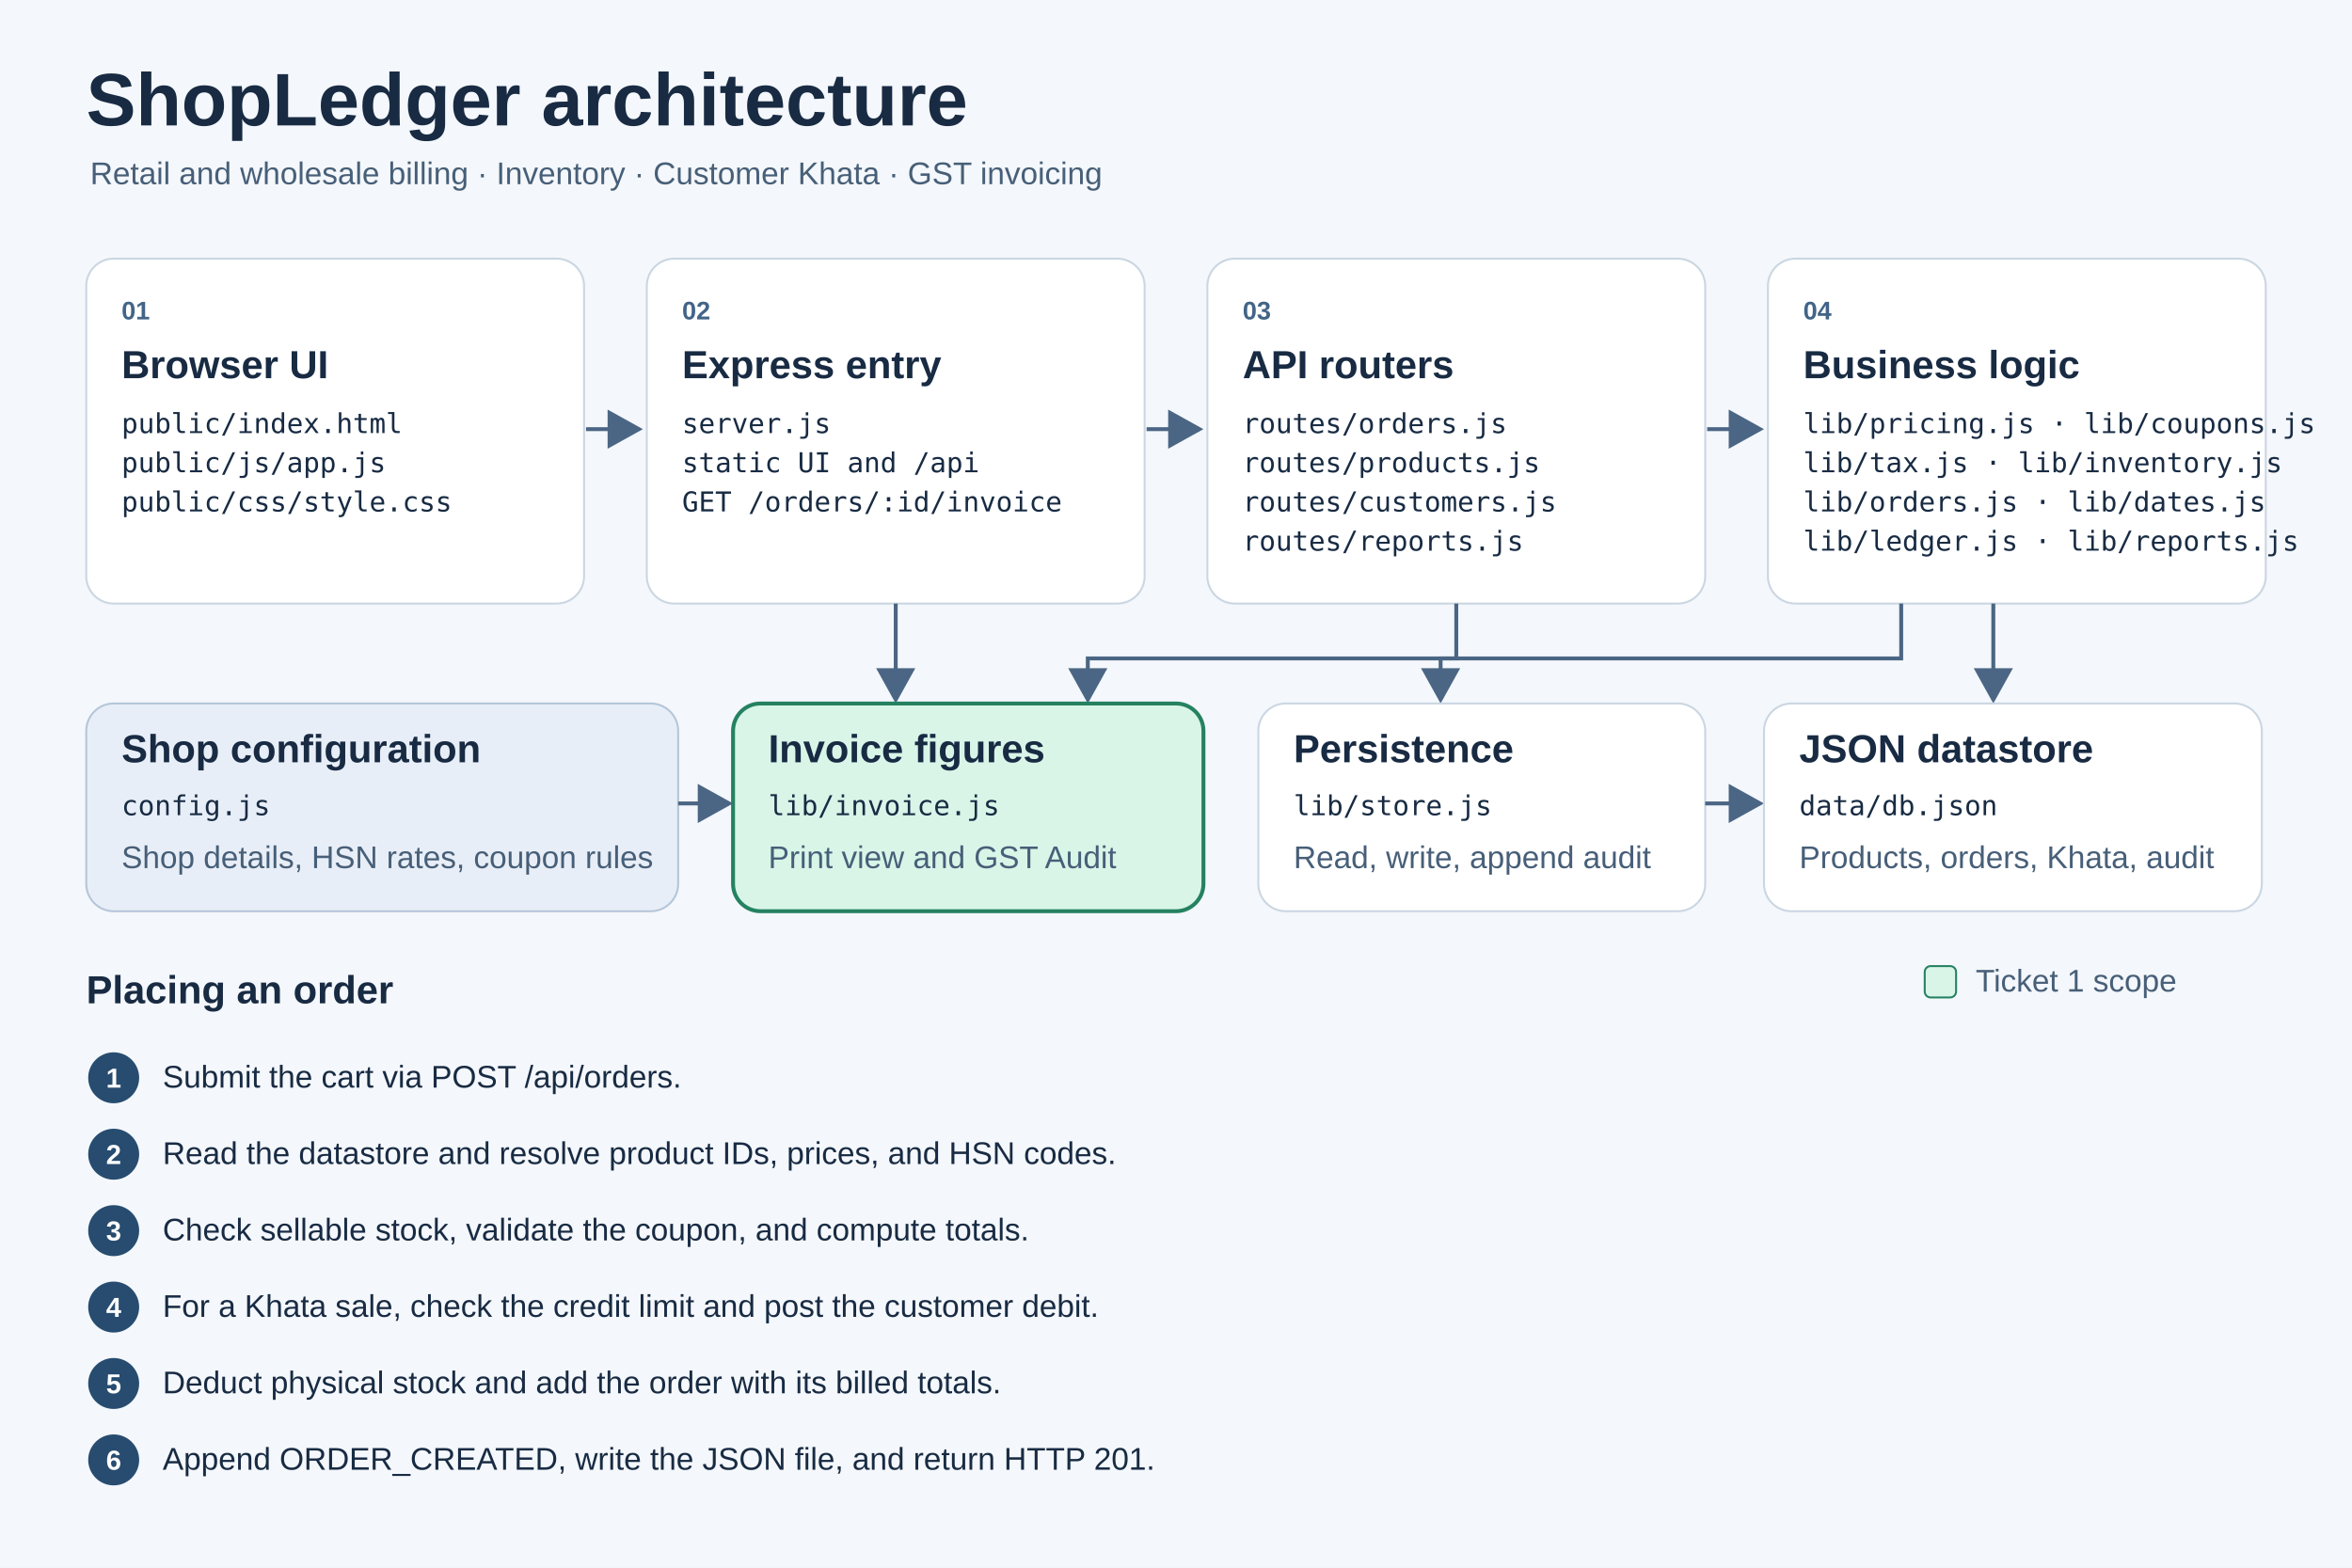
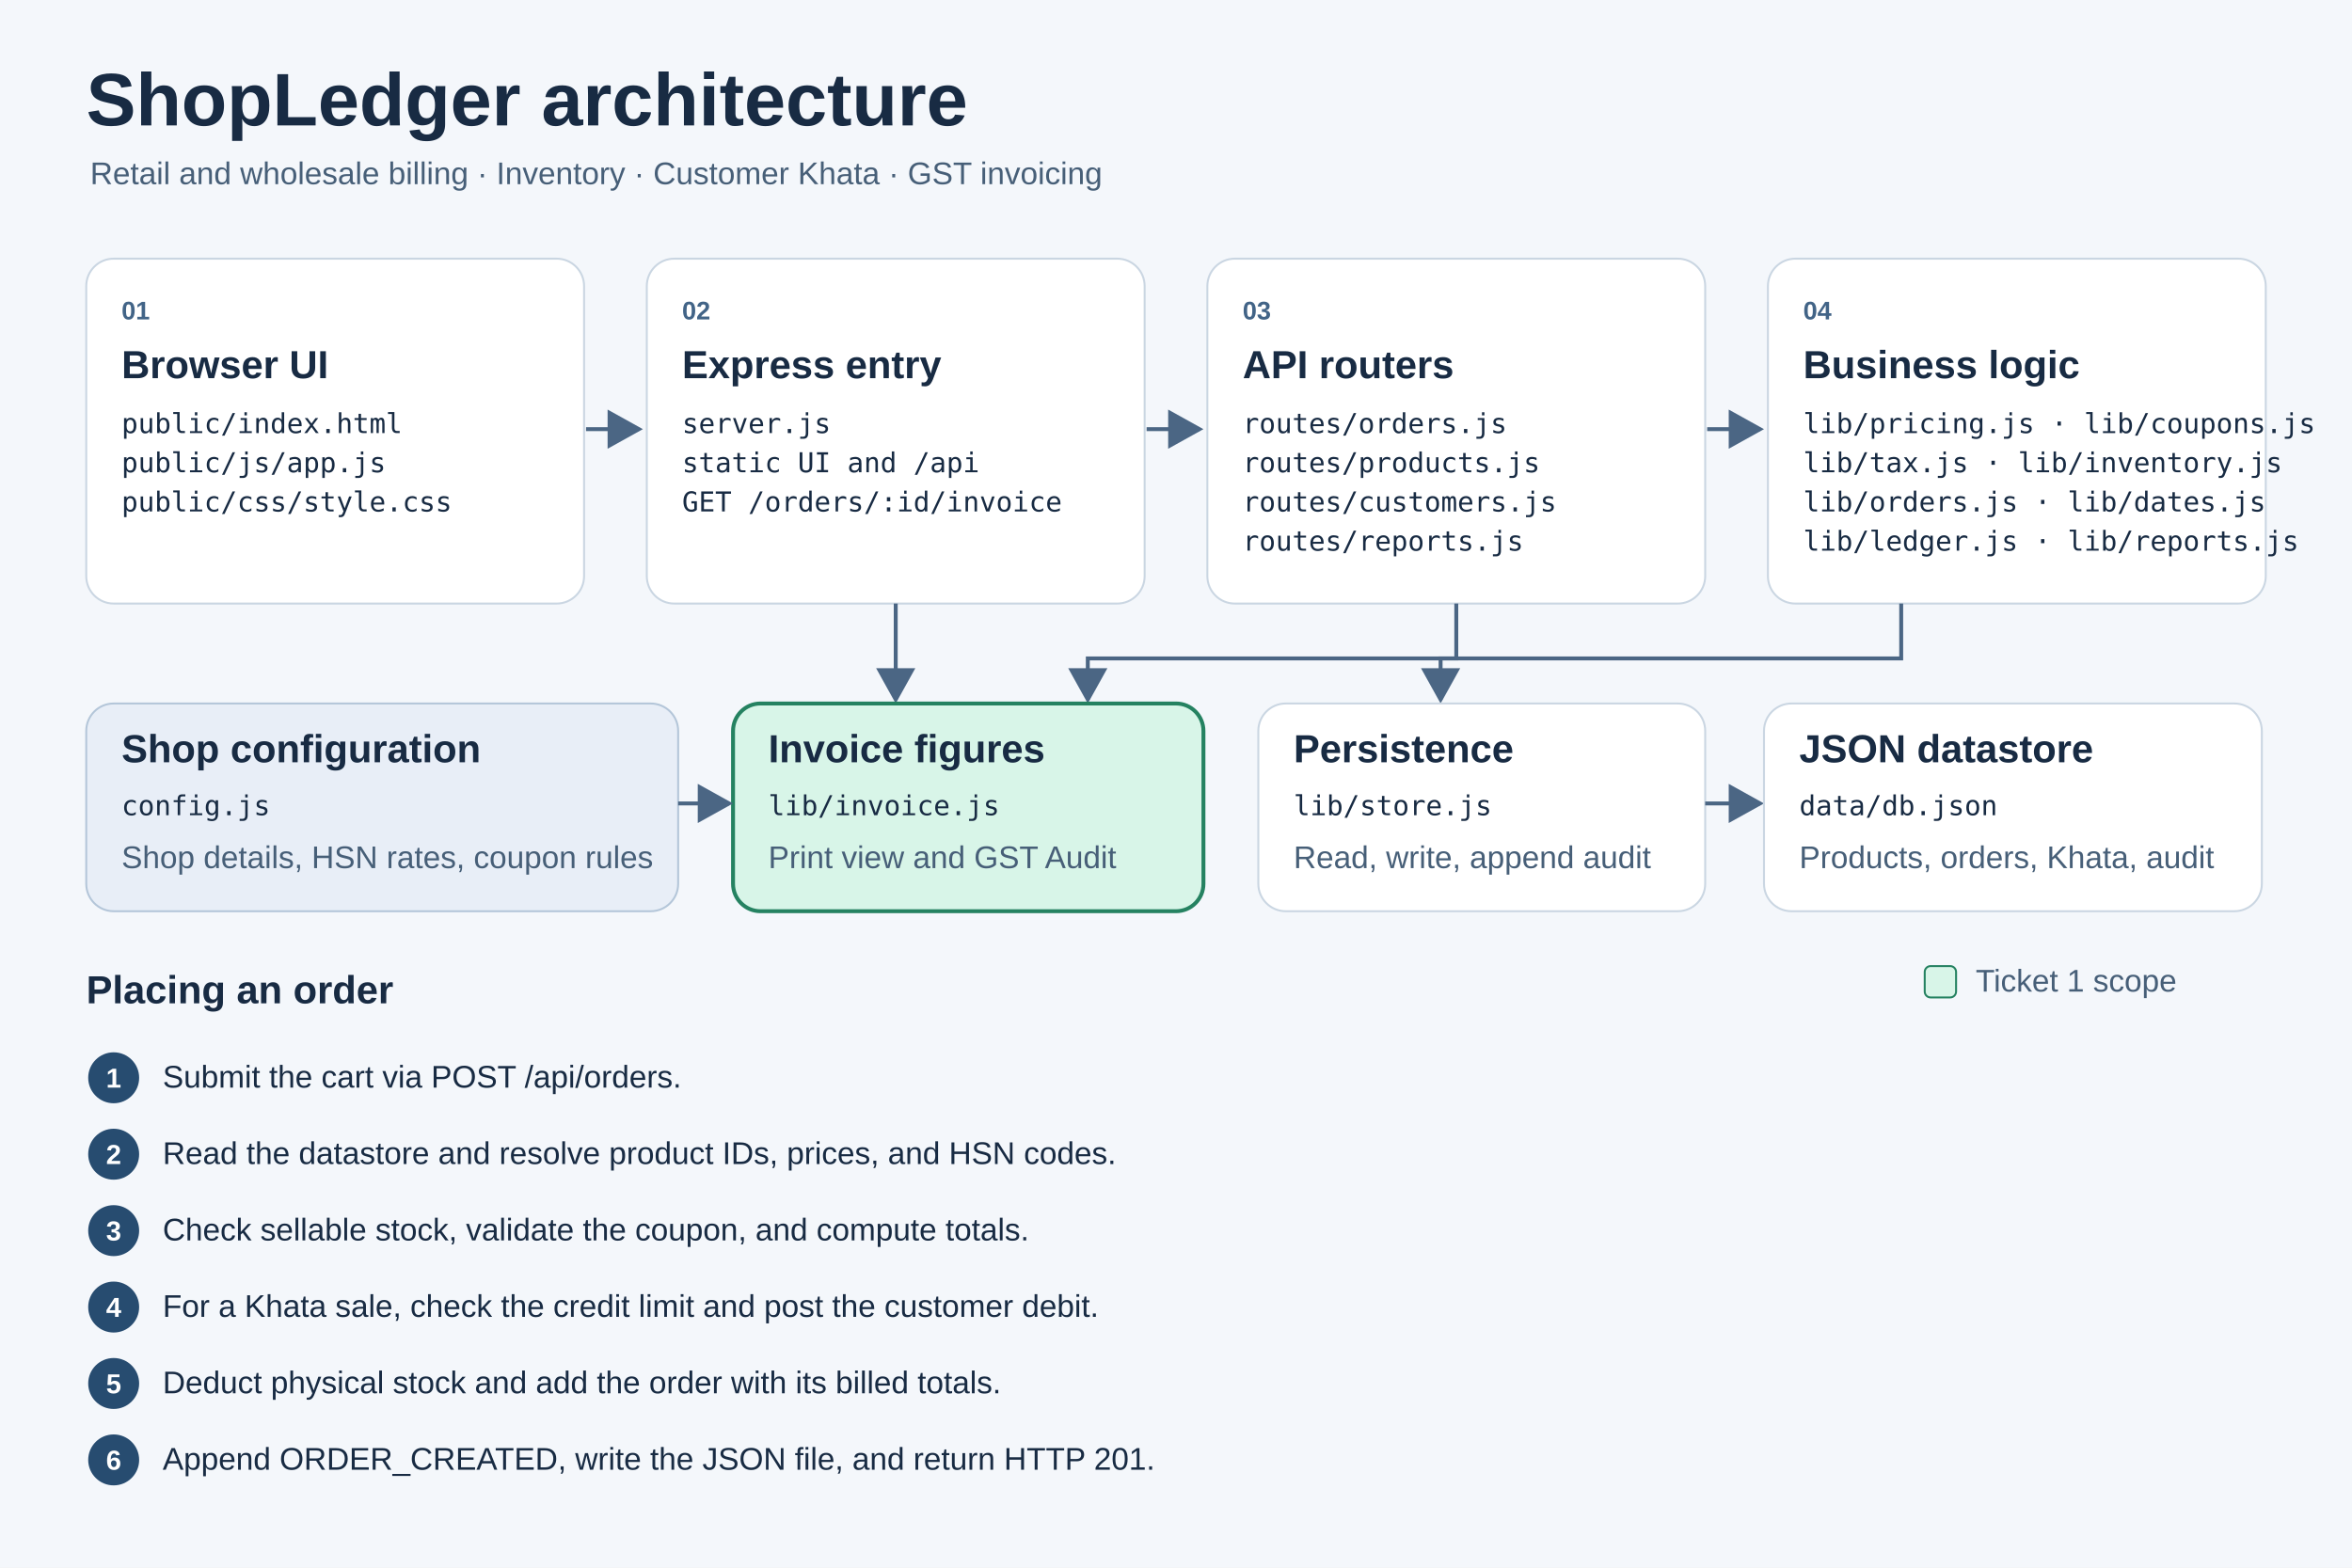
<svg xmlns="http://www.w3.org/2000/svg" width="1200" height="800" viewBox="0 0 1200 800" role="img" aria-labelledby="title desc">
  <defs>
    <marker id="arrow" markerWidth="10" markerHeight="10" refX="8" refY="5" orient="auto">
      <path d="M0 0L9 5L0 10Z" fill="#4b6684" />
    </marker>
  </defs>
  <style>
text{font-family:Arial,sans-serif;fill:#182b43}.title{font-size:38px;font-weight:700}.sub{font-size:16px;fill:#475f78}.id{font-size:13px;font-weight:700;fill:#426487}.head{font-size:20px;font-weight:700}.mono{font:14px Consolas,monospace}.arrow{fill:none;stroke:#4b6684;stroke-width:2;marker-end:url(#arrow)}.flow{font-size:16px}.num{font-size:14px;font-weight:700;fill:#fff}
</style>
  <rect width="1200" height="800" fill="#f4f7fb" />
  <text x="44" y="64" class="title">ShopLedger architecture</text>
  <text x="46" y="94" class="sub">Retail and wholesale billing · Inventory · Customer Khata · GST invoicing</text>
  <g transform="translate(44,132)">
    <rect width="254" height="176" rx="14" fill="#fff" stroke="#cad6e2" />
    <text x="18" y="31" class="id">01</text>
    <text x="18" y="61" class="head">Browser UI</text>
    <text x="18" y="89" class="mono">public/index.html</text>
    <text x="18" y="109" class="mono">public/js/app.js</text>
    <text x="18" y="129" class="mono">public/css/style.css</text>
  </g>
  <g transform="translate(330,132)">
    <rect width="254" height="176" rx="14" fill="#fff" stroke="#cad6e2" />
    <text x="18" y="31" class="id">02</text>
    <text x="18" y="61" class="head">Express entry</text>
    <text x="18" y="89" class="mono">server.js</text>
    <text x="18" y="109" class="mono">static UI and /api</text>
    <text x="18" y="129" class="mono">GET /orders/:id/invoice</text>
  </g>
  <g transform="translate(616,132)">
    <rect width="254" height="176" rx="14" fill="#fff" stroke="#cad6e2" />
    <text x="18" y="31" class="id">03</text>
    <text x="18" y="61" class="head">API routers</text>
    <text x="18" y="89" class="mono">routes/orders.js</text>
    <text x="18" y="109" class="mono">routes/products.js</text>
    <text x="18" y="129" class="mono">routes/customers.js</text>
    <text x="18" y="149" class="mono">routes/reports.js</text>
  </g>
  <g transform="translate(902,132)">
    <rect width="254" height="176" rx="14" fill="#fff" stroke="#cad6e2" />
    <text x="18" y="31" class="id">04</text>
    <text x="18" y="61" class="head">Business logic</text>
    <text x="18" y="89" class="mono">lib/pricing.js · lib/coupons.js</text>
    <text x="18" y="109" class="mono">lib/tax.js · lib/inventory.js</text>
    <text x="18" y="129" class="mono">lib/orders.js · lib/dates.js</text>
    <text x="18" y="149" class="mono">lib/ledger.js · lib/reports.js</text>
  </g>
  <path class="arrow" d="M299 219H326" />
  <path class="arrow" d="M585 219H612" />
  <path class="arrow" d="M871 219H898" />
  <path class="arrow" d="M457 308V336H457V357" />
  <path class="arrow" d="M743 308V336H555V357" />
-   <path class="arrow" d="M1017 308V357" />
  <path class="arrow" d="M970 308V336H735V357" />
  <rect x="44" y="359" width="302" height="106" rx="14" fill="#e8eef7" stroke="#b4c6d9" />
  <text x="62" y="389" class="head">Shop configuration</text>
  <text x="62" y="416" class="mono">config.js</text>
  <text x="62" y="443" class="sub">Shop details, HSN rates, coupon rules</text>
  <rect x="374" y="359" width="240" height="106" rx="14" fill="#d8f5e8" stroke="#258261" stroke-width="2" />
  <text x="392" y="389" class="head">Invoice figures</text>
  <text x="392" y="416" class="mono">lib/invoice.js</text>
  <text x="392" y="443" class="sub">Print view and GST Audit</text>
  <rect x="642" y="359" width="228" height="106" rx="14" fill="#fff" stroke="#cad6e2" />
  <text x="660" y="389" class="head">Persistence</text>
  <text x="660" y="416" class="mono">lib/store.js</text>
  <text x="660" y="443" class="sub">Read, write, append audit</text>
  <path class="arrow" d="M870 410H898" />
  <path class="arrow" d="M346 410H372" />
  <rect x="900" y="359" width="254" height="106" rx="14" fill="#fff" stroke="#cad6e2" />
  <text x="918" y="389" class="head">JSON datastore</text>
  <text x="918" y="416" class="mono">data/db.json</text>
  <text x="918" y="443" class="sub">Products, orders, Khata, audit</text>
  <text x="44" y="512" class="head">Placing an order</text>
  <rect x="982" y="493" width="16" height="16" rx="3" fill="#d8f5e8" stroke="#258261" />
  <text x="1008" y="506" class="sub">Ticket 1 scope</text>
  <circle cx="58" cy="550" r="13" fill="#274c70" />
  <text x="58" y="555" class="num" text-anchor="middle">1</text>
  <text x="83" y="555" class="flow">Submit the cart via POST /api/orders.</text>
  <circle cx="58" cy="589" r="13" fill="#274c70" />
  <text x="58" y="594" class="num" text-anchor="middle">2</text>
  <text x="83" y="594" class="flow">Read the datastore and resolve product IDs, prices, and HSN codes.</text>
  <circle cx="58" cy="628" r="13" fill="#274c70" />
  <text x="58" y="633" class="num" text-anchor="middle">3</text>
  <text x="83" y="633" class="flow">Check sellable stock, validate the coupon, and compute totals.</text>
  <circle cx="58" cy="667" r="13" fill="#274c70" />
  <text x="58" y="672" class="num" text-anchor="middle">4</text>
  <text x="83" y="672" class="flow">For a Khata sale, check the credit limit and post the customer debit.</text>
  <circle cx="58" cy="706" r="13" fill="#274c70" />
  <text x="58" y="711" class="num" text-anchor="middle">5</text>
  <text x="83" y="711" class="flow">Deduct physical stock and add the order with its billed totals.</text>
  <circle cx="58" cy="745" r="13" fill="#274c70" />
  <text x="58" y="750" class="num" text-anchor="middle">6</text>
  <text x="83" y="750" class="flow">Append ORDER_CREATED, write the JSON file, and return HTTP 201.</text>
</svg>
